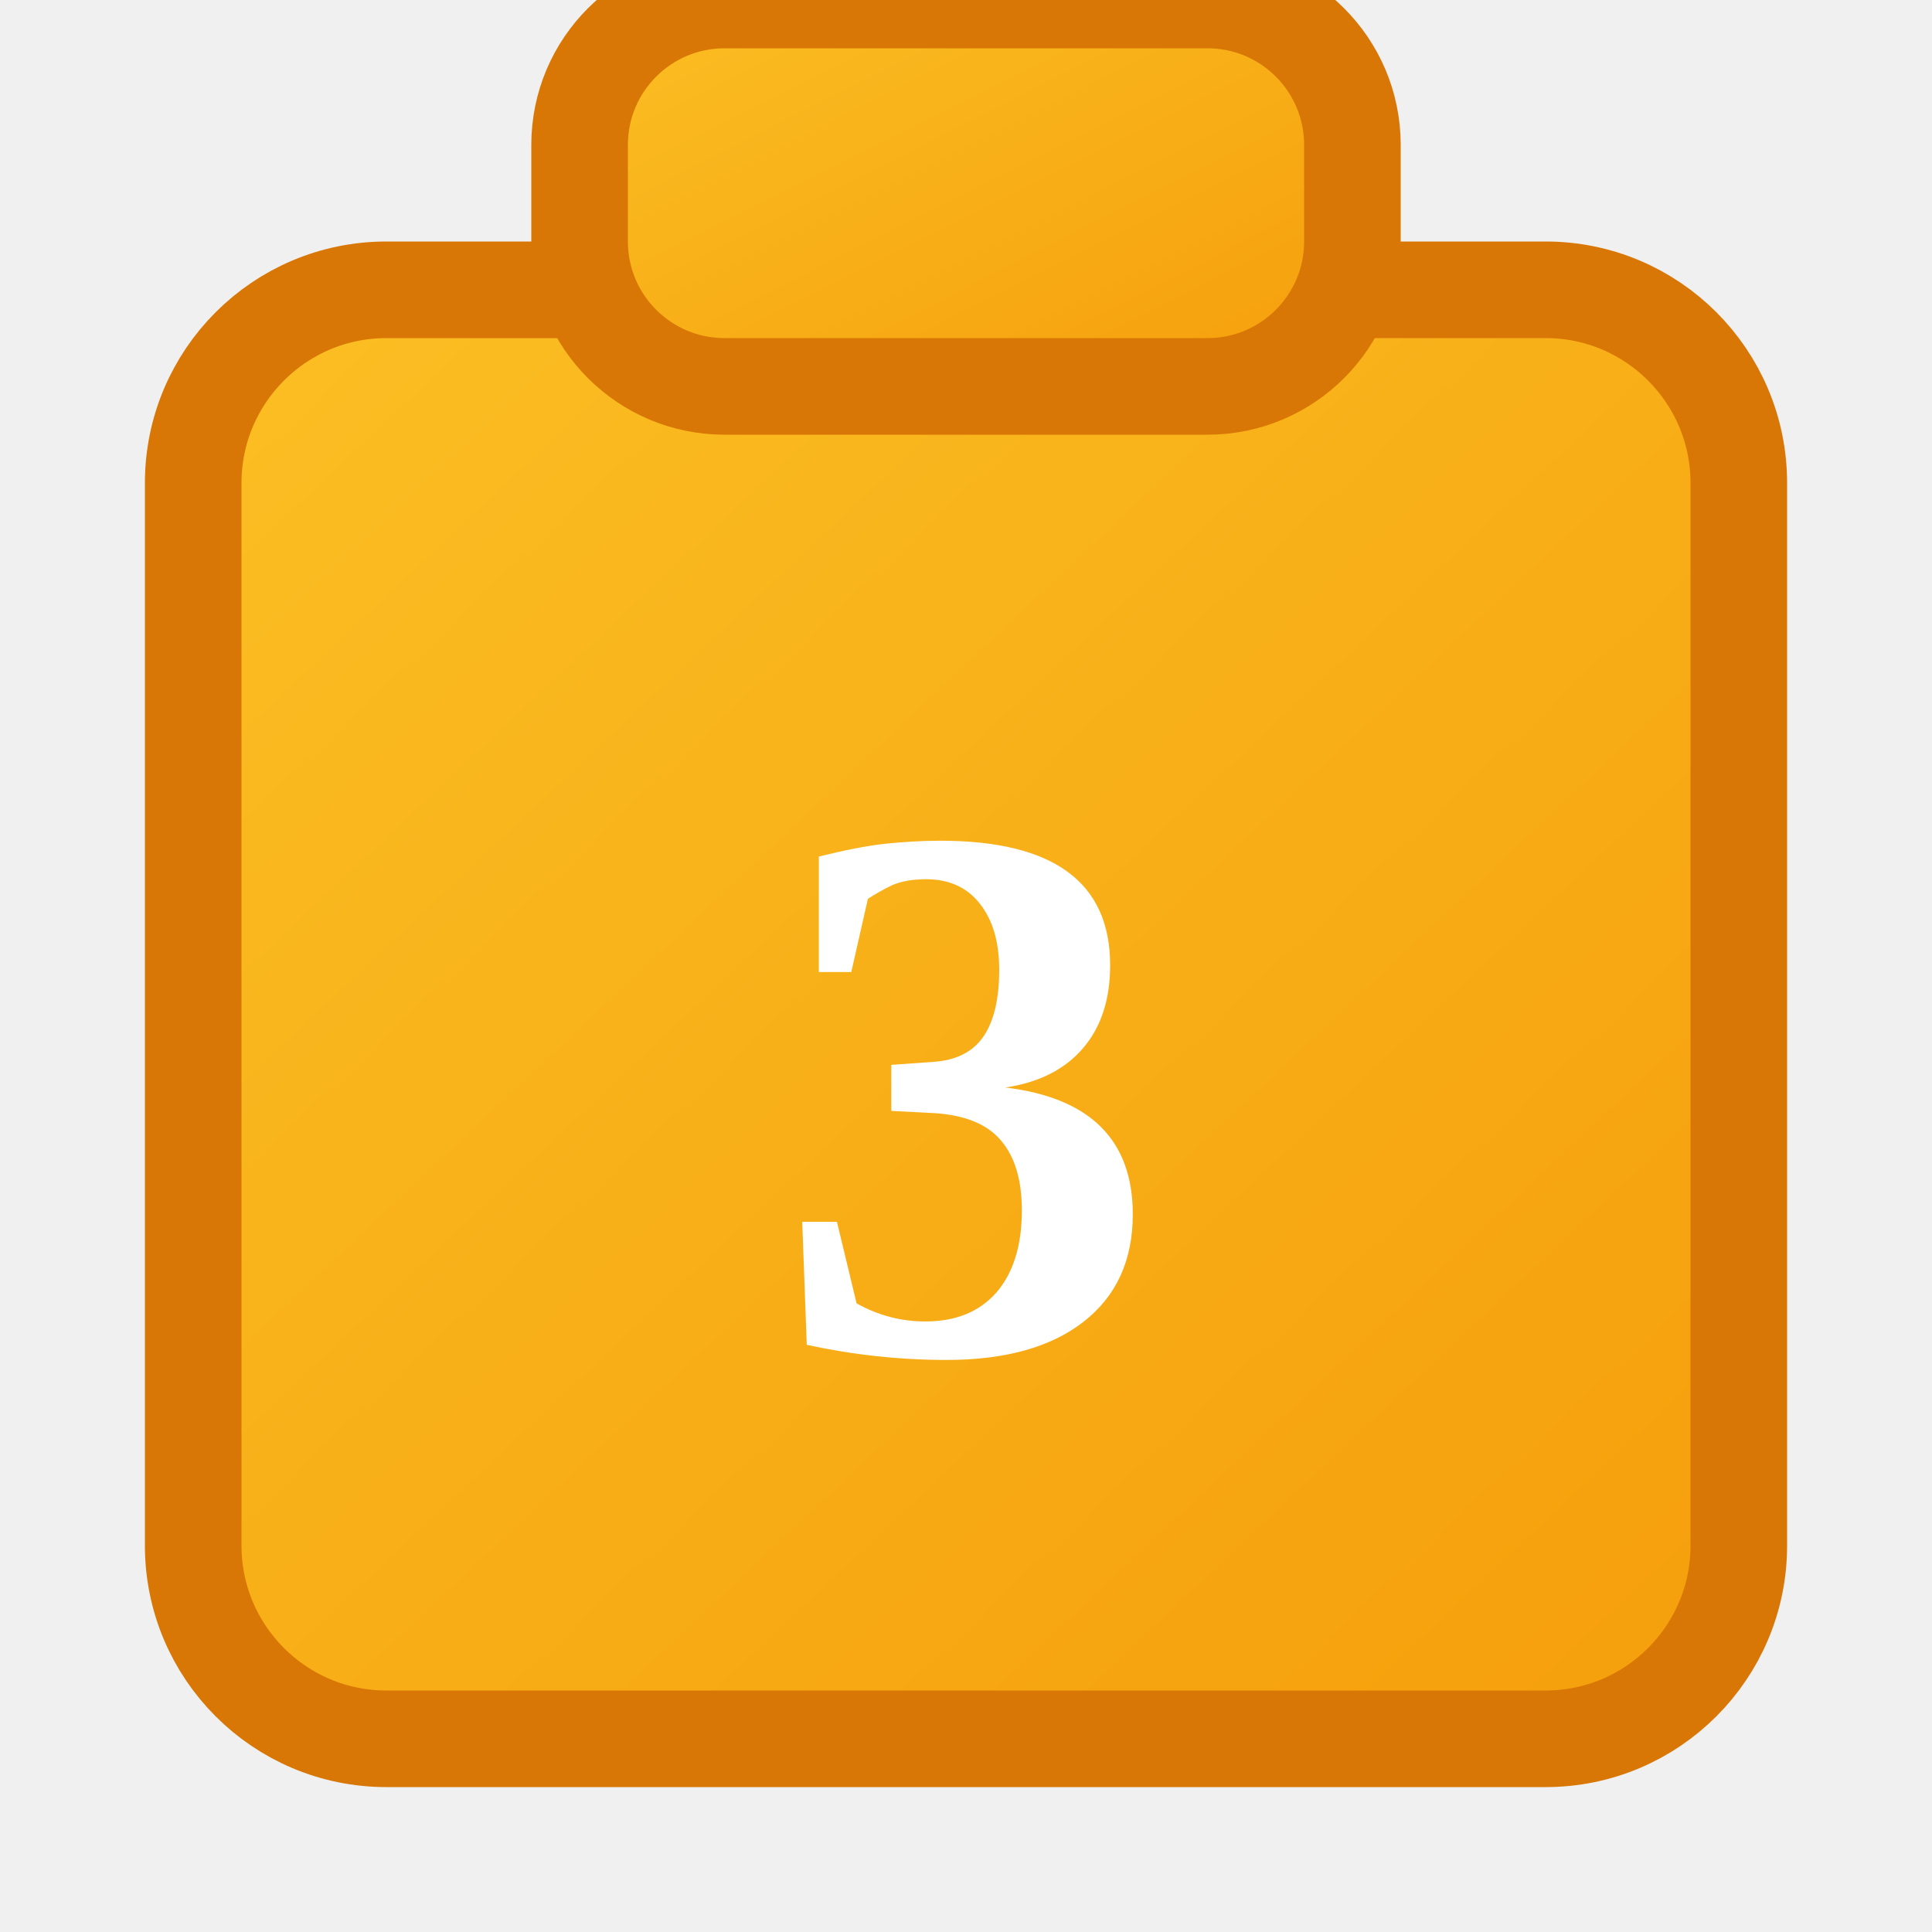
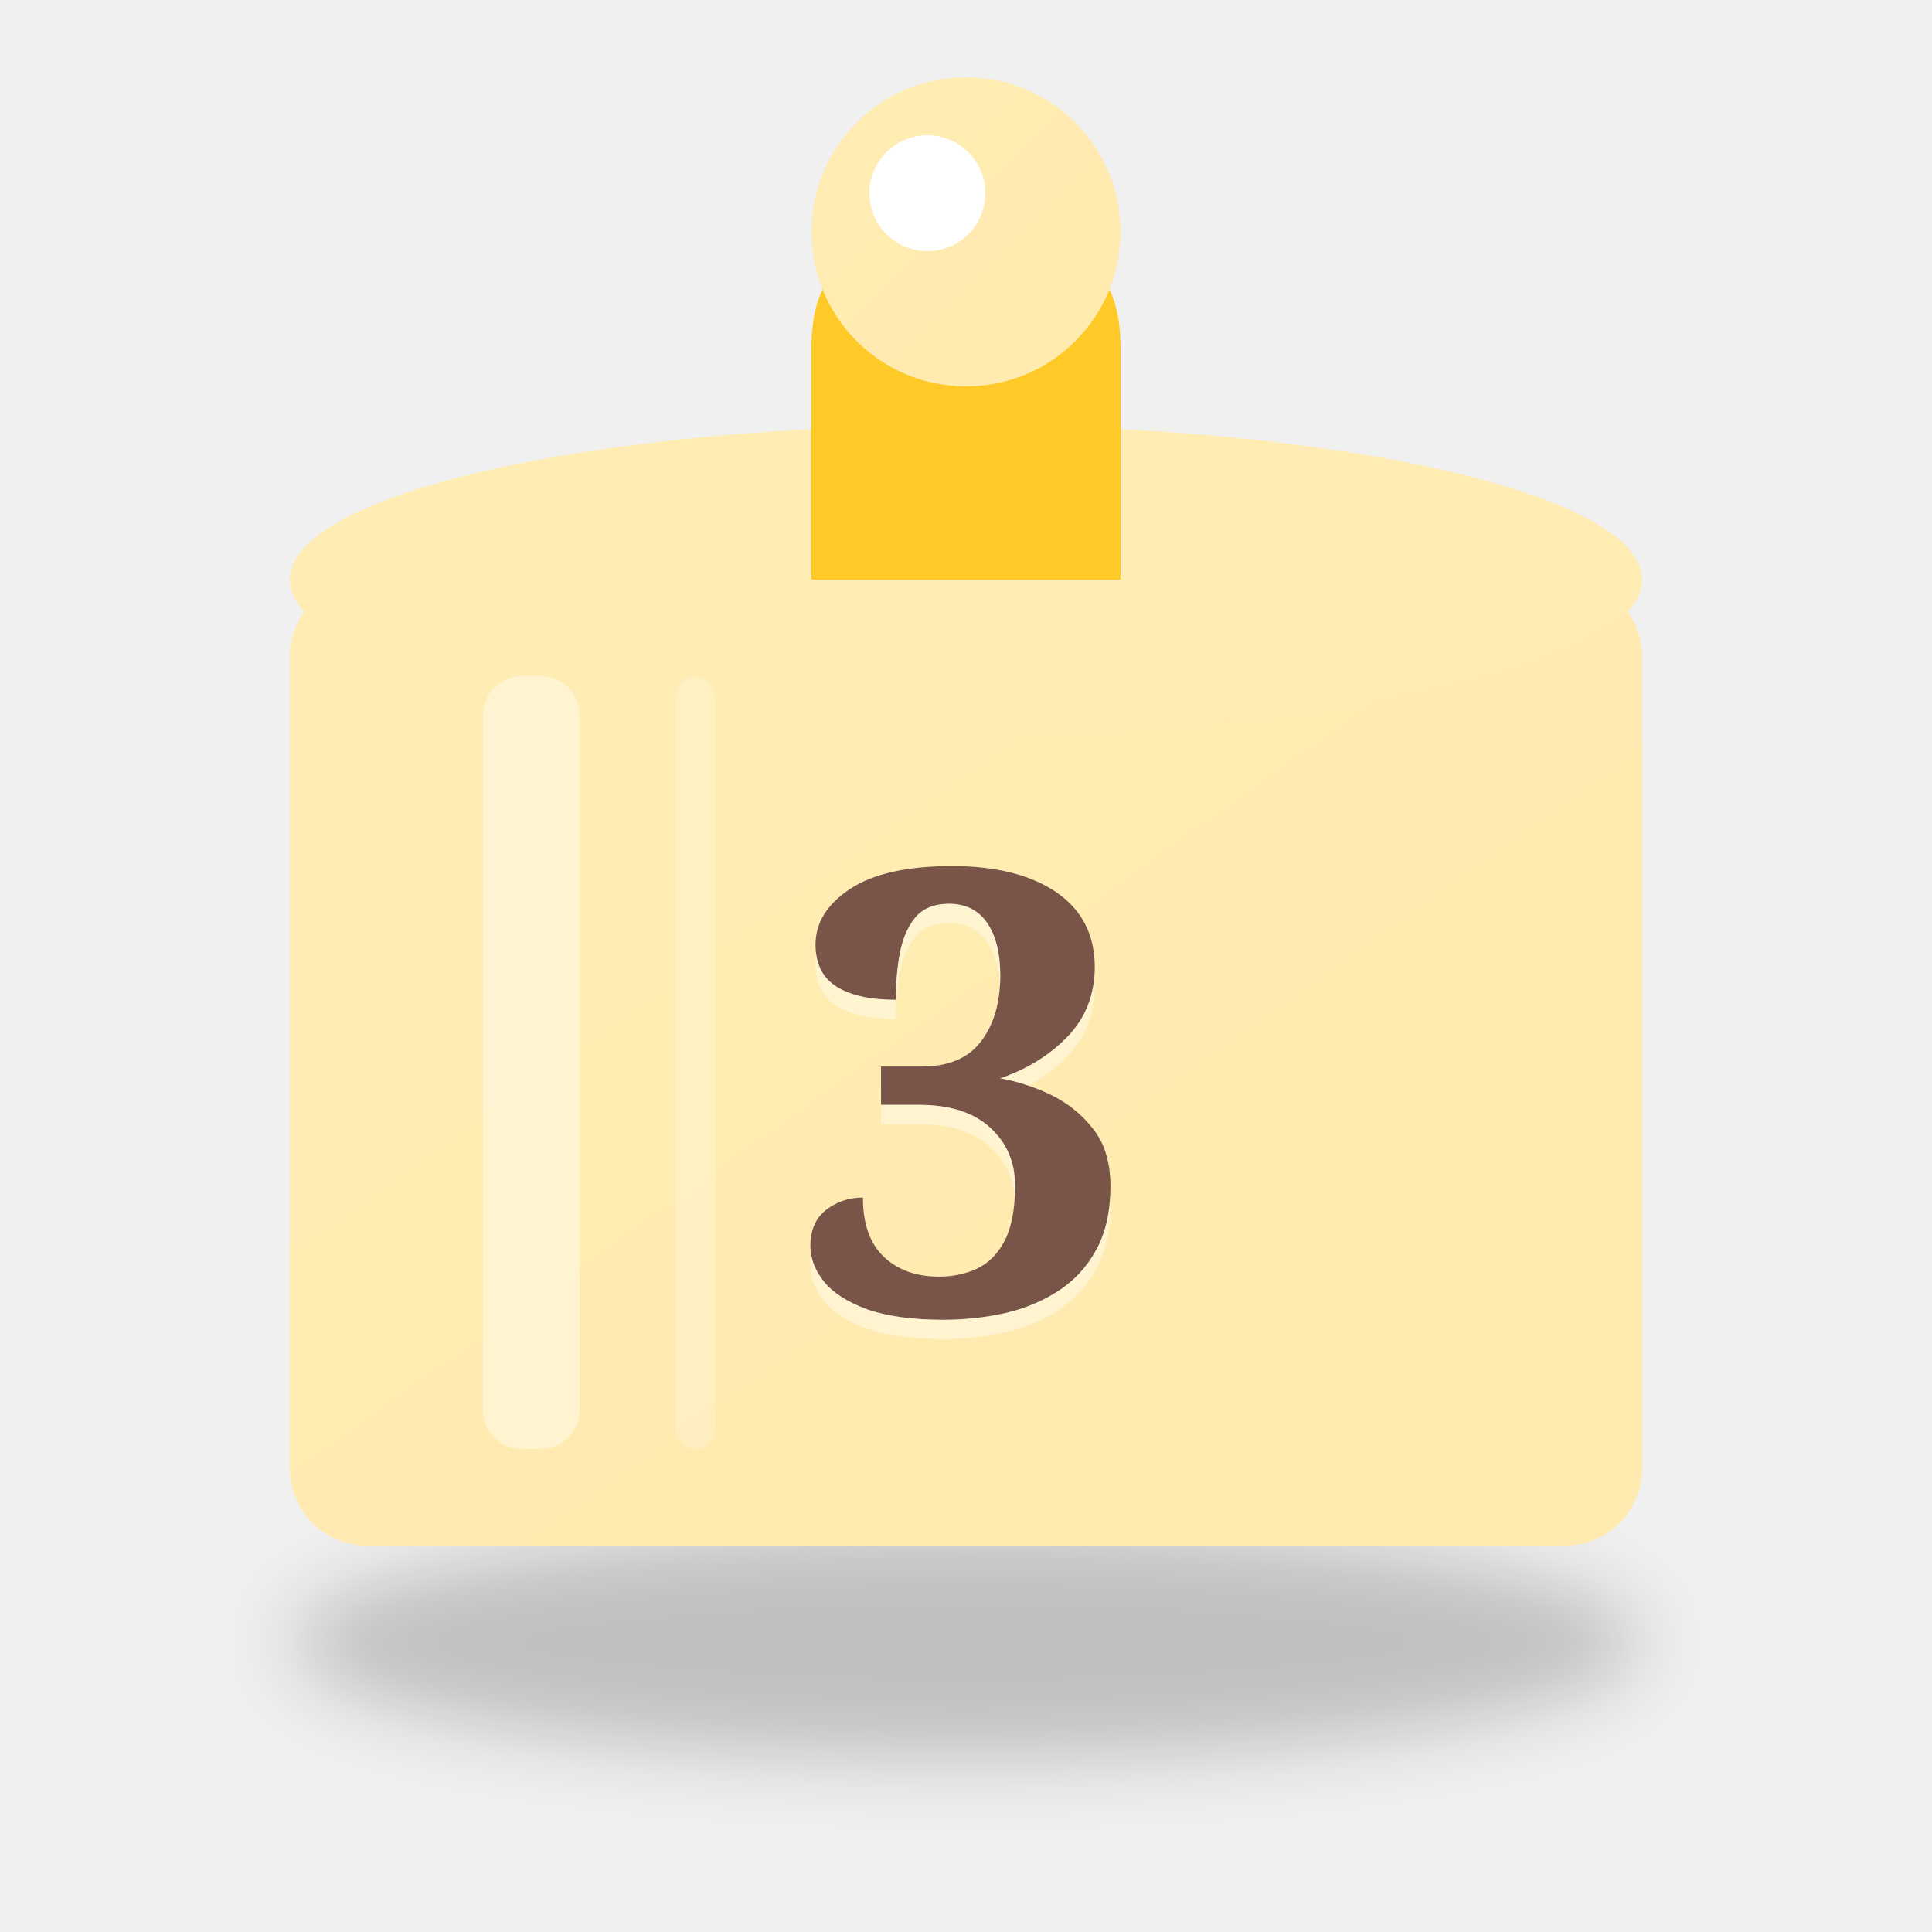
- <svg xmlns="http://www.w3.org/2000/svg" viewBox="0 0 40 40" fill="none">
+ <svg xmlns="http://www.w3.org/2000/svg" viewBox="0 0 100 100" fill="none">
  <defs>
-     <linearGradient id="weight3Gradient" x1="0%" y1="0%" x2="100%" y2="100%">
-       <stop offset="0%" style="stop-color:#FBBF24" />
-       <stop offset="100%" style="stop-color:#F59E0B" />
+     <linearGradient id="gemAmber" x1="0" y1="0" x2="100" y2="100">
+       <stop offset="0%" stop-color="#FFECB3" />
+       <stop offset="40%" stop-color="#FFC107" />
+       <stop offset="100%" stop-color="#FF6F00" />
    </linearGradient>
  </defs>
-   <rect x="4" y="6" width="32" height="30" rx="4" fill="url(#weight3Gradient)" stroke="#D97706" stroke-width="2" />
-   <rect x="12" y="0" width="16" height="8" rx="3" fill="url(#weight3Gradient)" stroke="#D97706" stroke-width="2" />
-   <text x="20" y="28" text-anchor="middle" font-size="16" font-weight="bold" fill="#FFFFFF">3</text>
+   <ellipse cx="50" cy="85" rx="35" ry="6" fill="#000" opacity="0.2" filter="blur(2px)" />
+   <rect x="15" y="30" width="70" height="50" rx="4" fill="url(#gemAmber)" />
+   <ellipse cx="50" cy="30" rx="35" ry="8" fill="#FFECB3" />
+   <rect x="25" y="35" width="5" height="40" fill="white" opacity="0.4" rx="2" />
+   <rect x="35" y="35" width="2" height="40" fill="white" opacity="0.2" rx="1" />
+   <path d="M42 30V18C42 14 44 12 50 12C56 12 58 14 58 18V30" fill="#FFCA28" />
+   <circle cx="50" cy="12" r="8" fill="url(#gemAmber)" />
+   <circle cx="48" cy="10" r="3" fill="white" />
+   <text x="50" y="68" text-anchor="middle" font-family="'Noto Serif TC', serif" font-size="32" font-weight="bold" fill="#795548" style="filter: drop-shadow(0px 1px 0px rgba(255,255,255,0.4));">3</text>
</svg>
